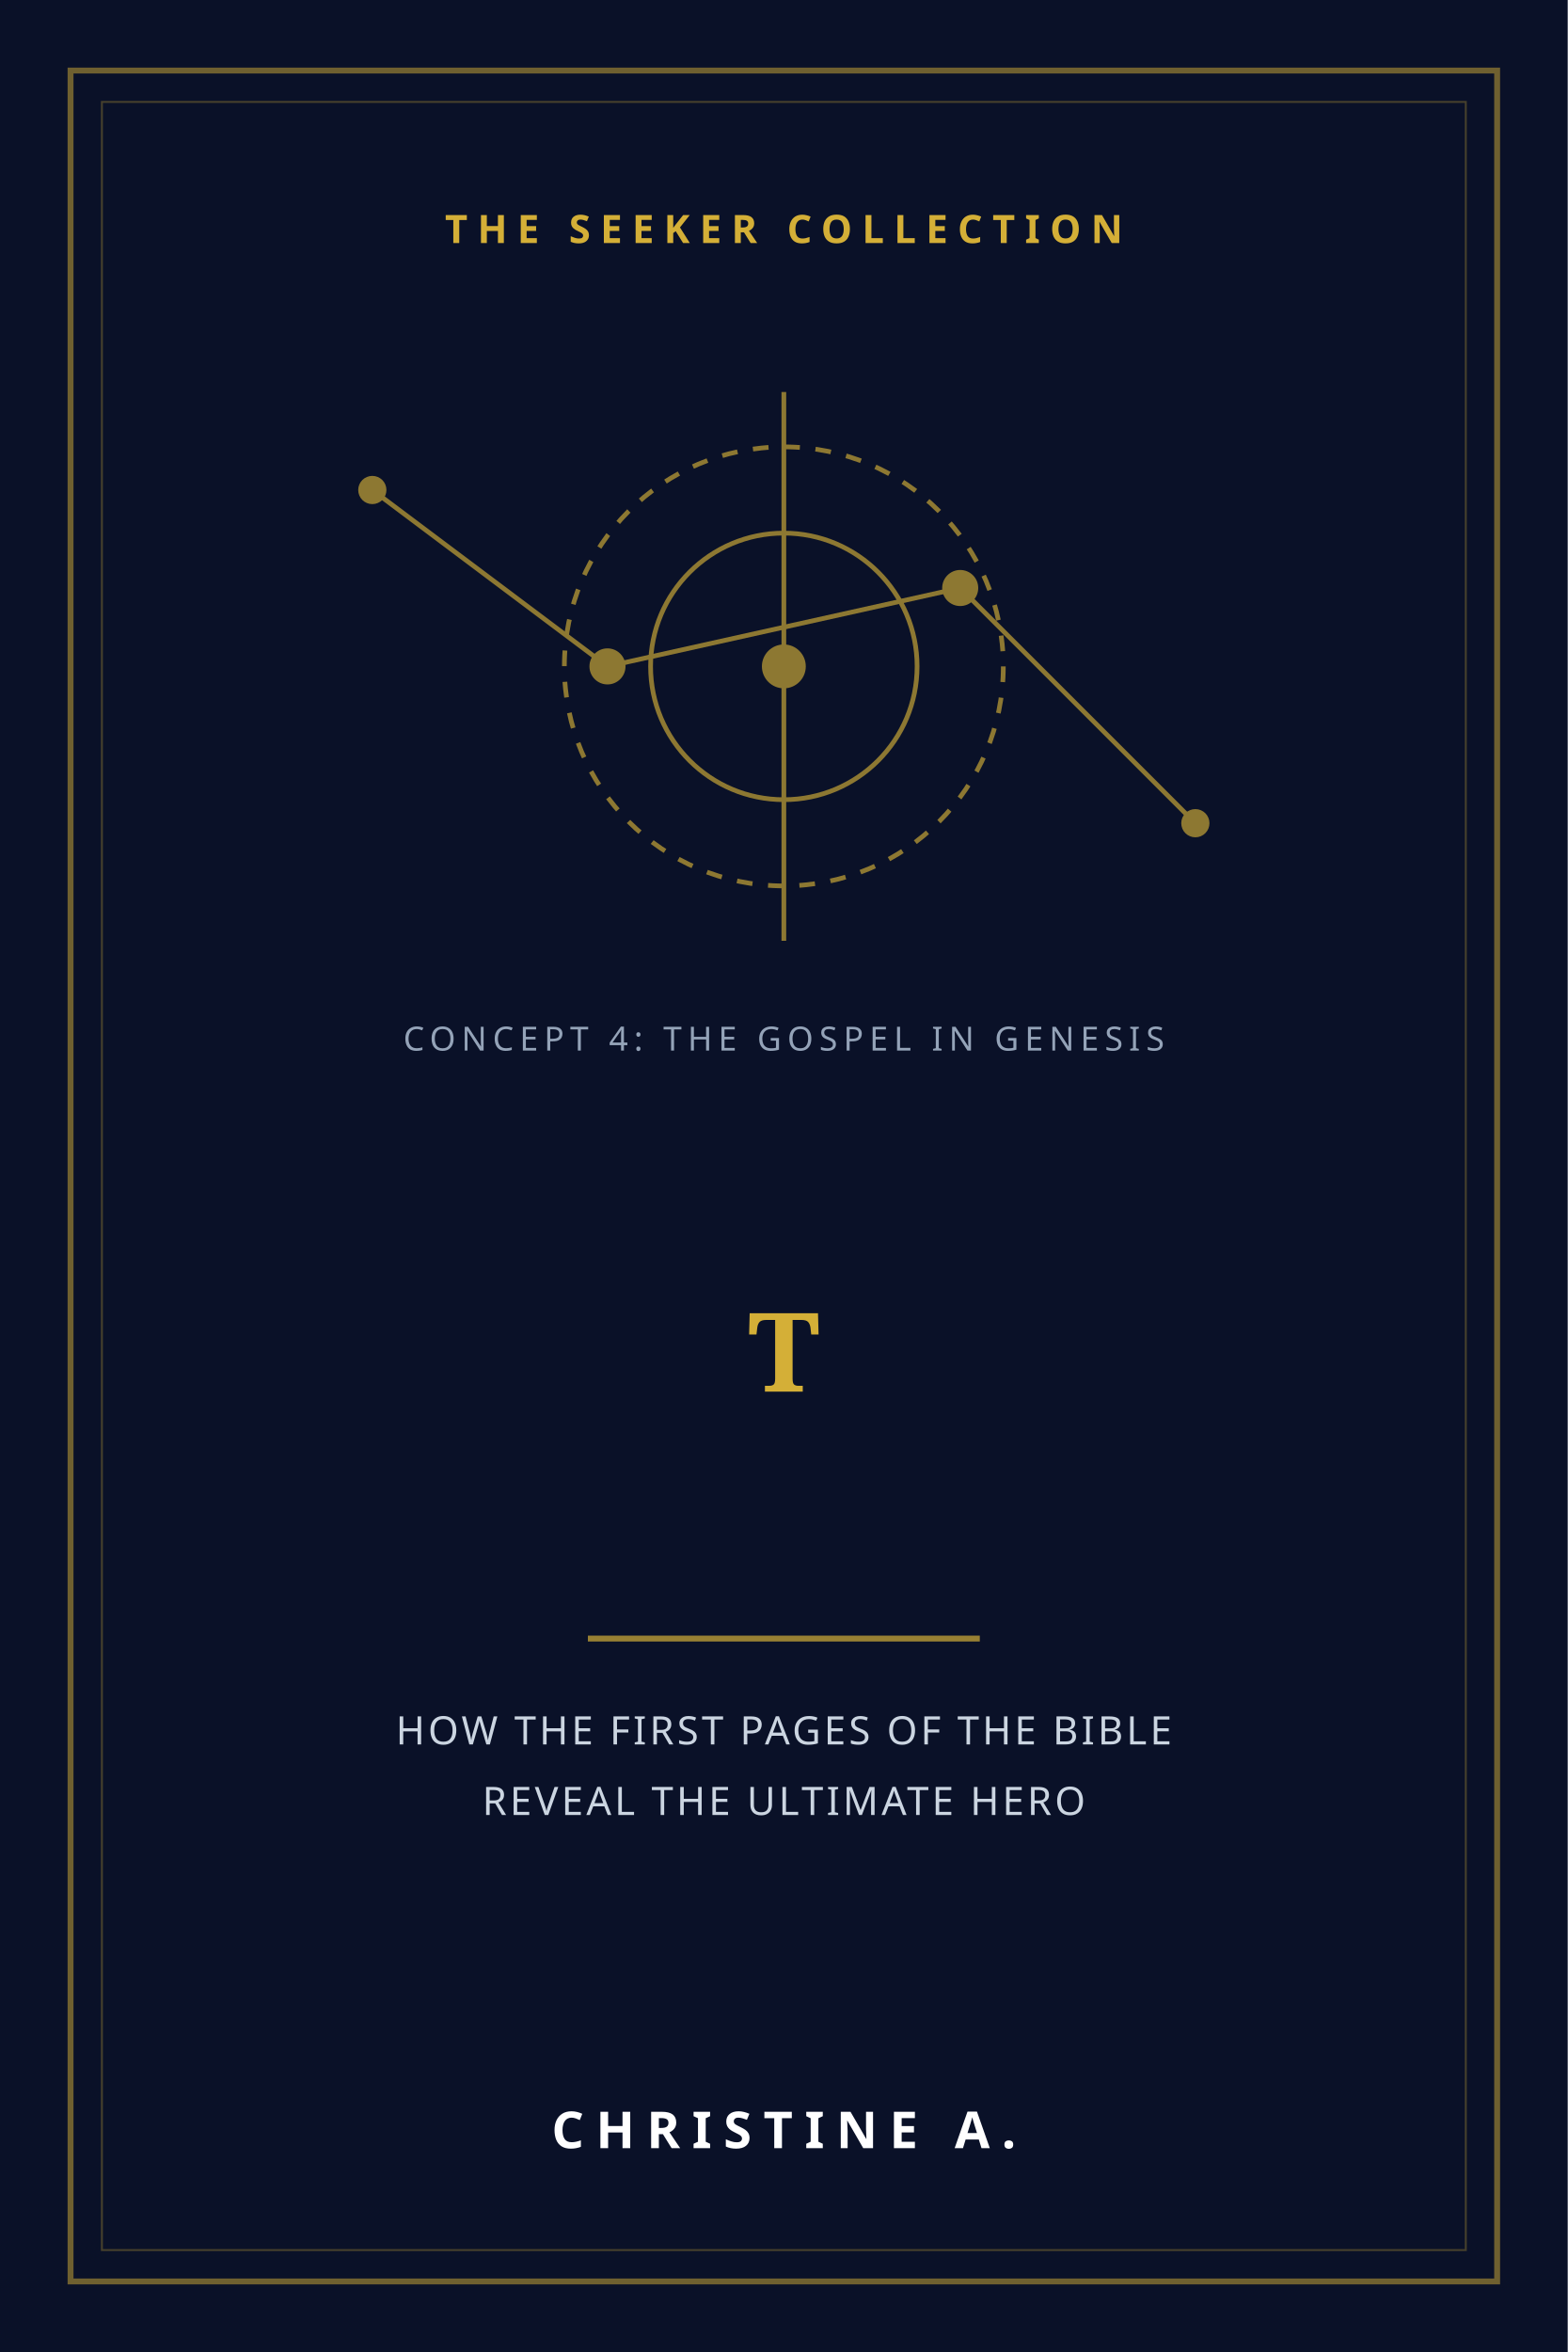
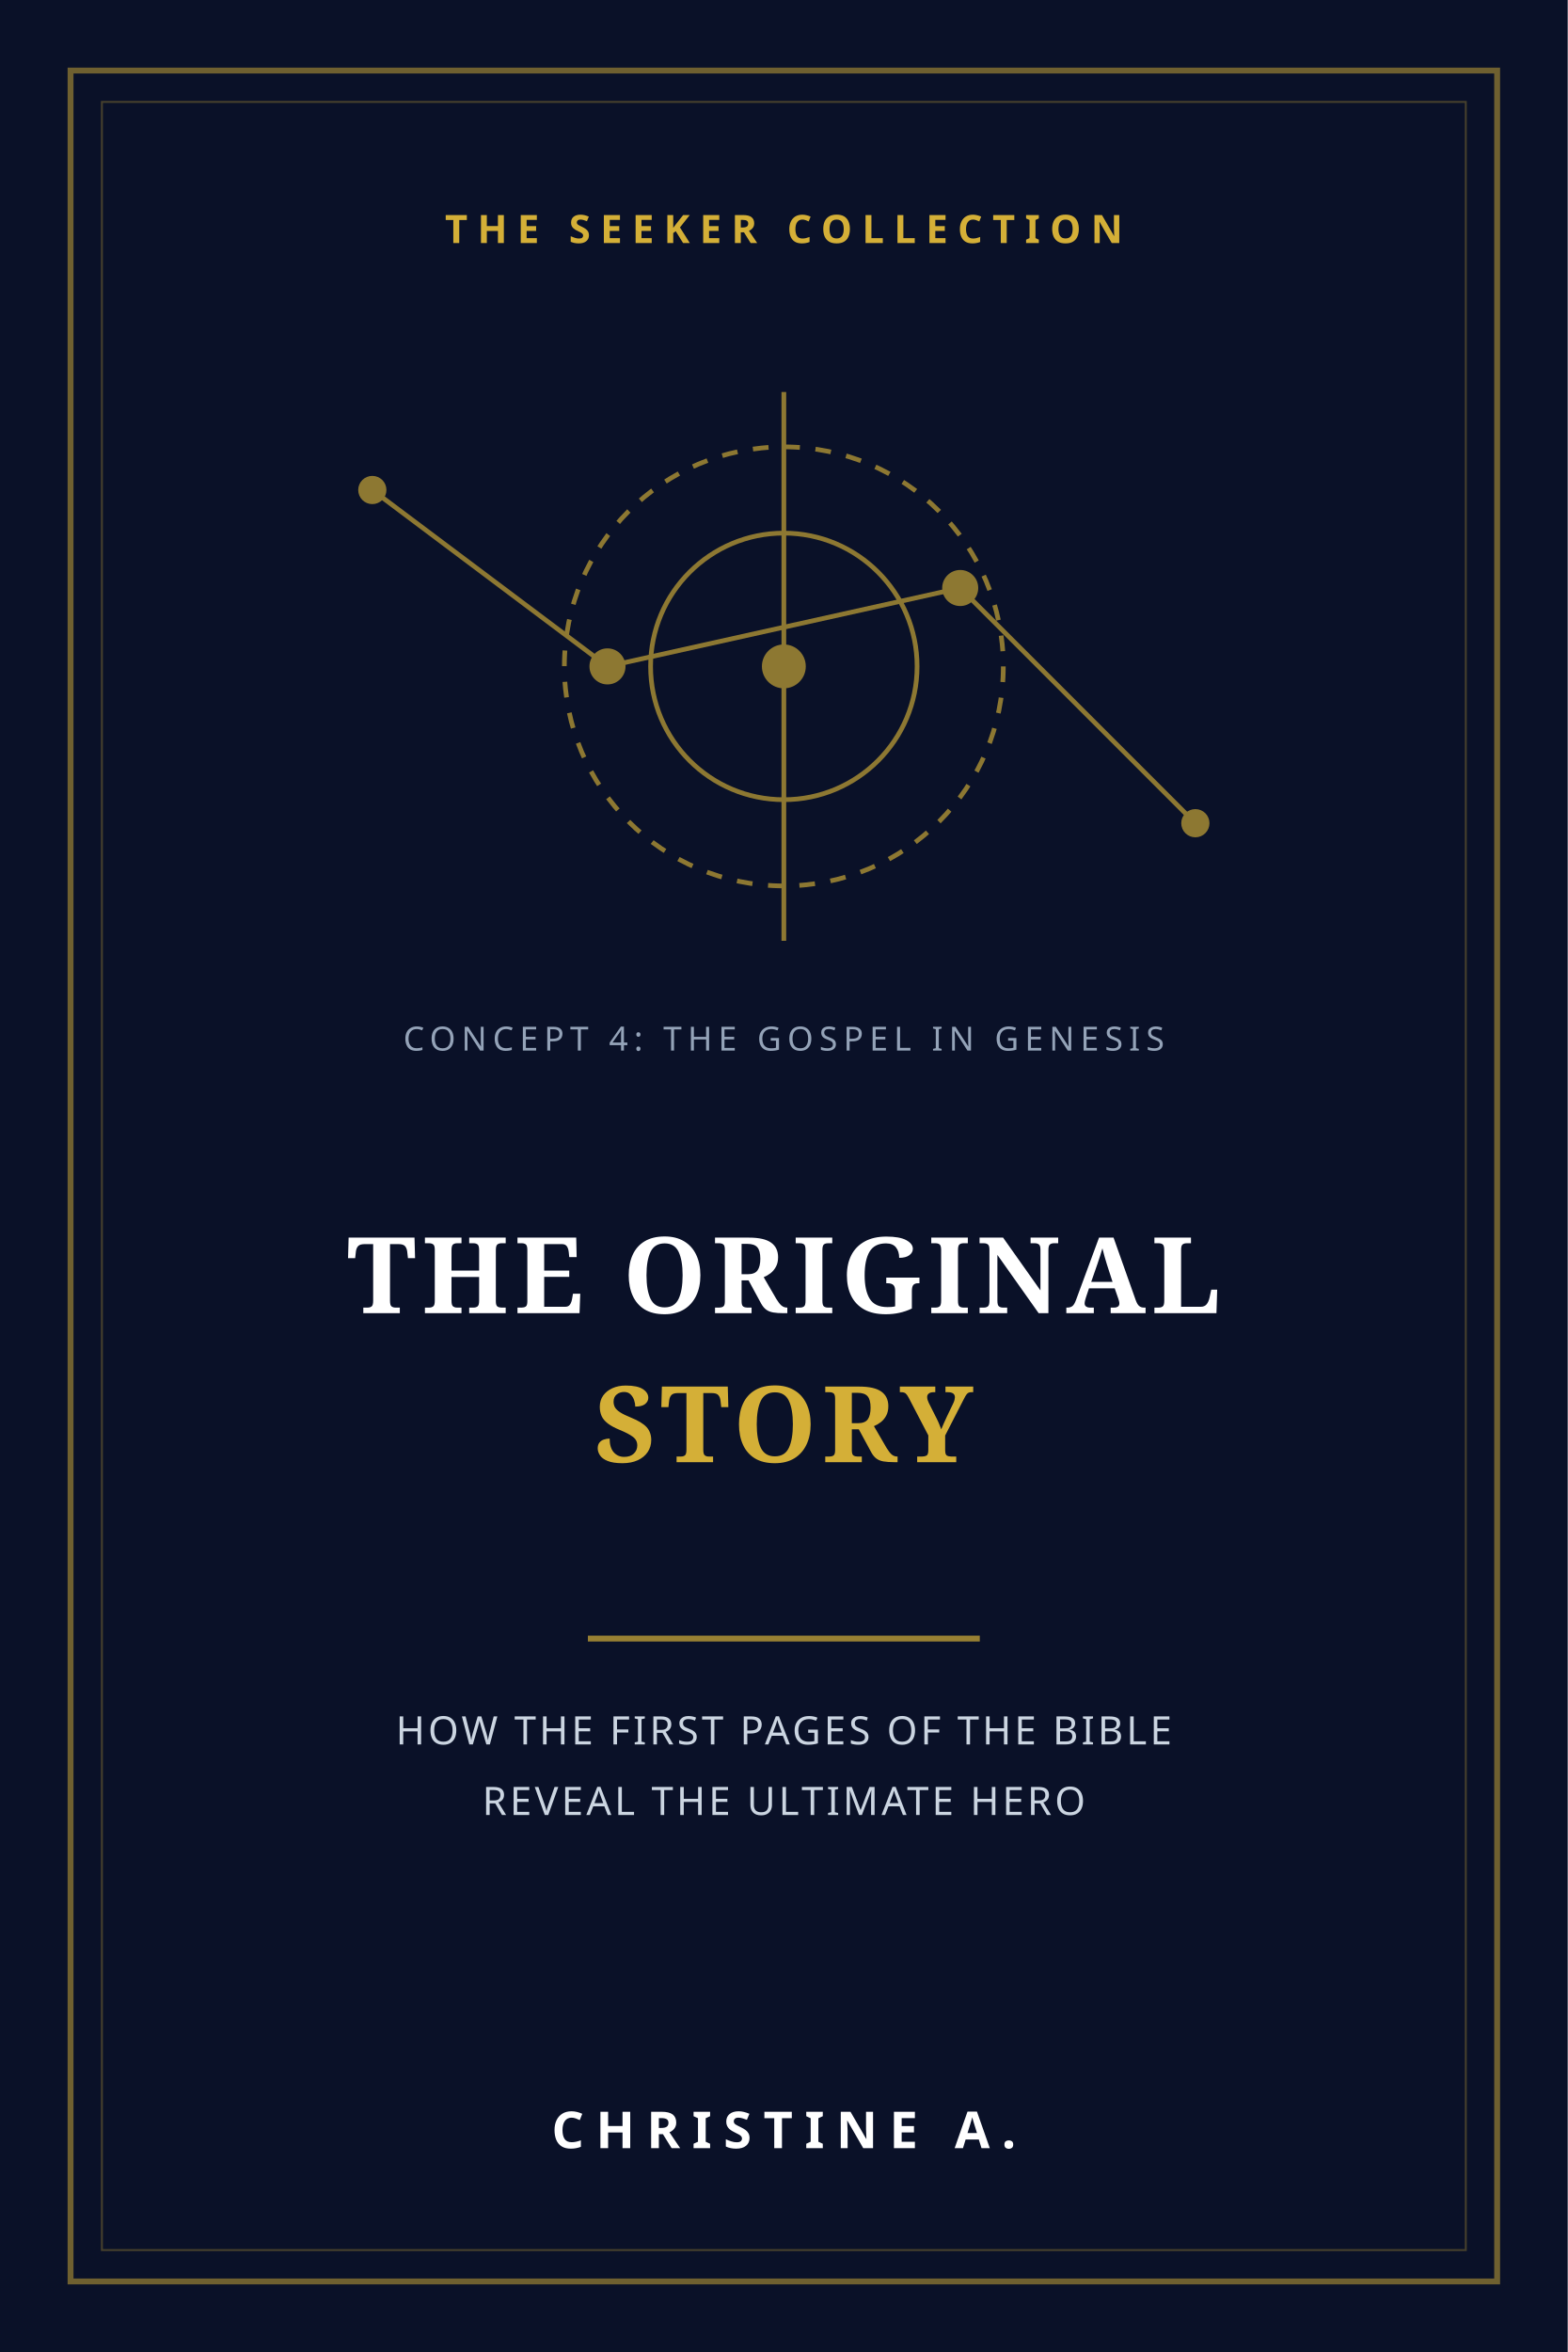
<svg xmlns="http://www.w3.org/2000/svg" viewBox="0 0 400 600" width="100%" height="100%">
  <rect width="100%" height="100%" fill="#0A1128" />
  <rect x="18" y="18" width="364" height="564" fill="none" stroke="#D4AF37" stroke-width="1.5" opacity="0.5" />
  <rect x="26" y="26" width="348" height="548" fill="none" stroke="#D4AF37" stroke-width="0.5" opacity="0.3" />
  <g stroke="#D4AF37" stroke-width="1.2" opacity="0.65">
    <circle cx="200" cy="170" r="56" fill="none" stroke-dasharray="4 4" />
    <circle cx="200" cy="170" r="34" fill="none" />
    <line x1="95" y1="125" x2="155" y2="170" />
    <line x1="155" y1="170" x2="245" y2="150" />
    <line x1="245" y1="150" x2="305" y2="210" />
    <line x1="200" y1="100" x2="200" y2="240" />
    <circle cx="95" cy="125" r="3" fill="#D4AF37" />
    <circle cx="155" cy="170" r="4" fill="#D4AF37" />
    <circle cx="245" cy="150" r="4" fill="#D4AF37" />
    <circle cx="305" cy="210" r="3" fill="#D4AF37" />
    <circle cx="200" cy="170" r="5" fill="#D4AF37" />
  </g>
  <text x="200" y="62" font-family="'Montserrat', sans-serif" font-size="10" font-weight="bold" fill="#D4AF37" text-anchor="middle" letter-spacing="2.5">THE SEEKER COLLECTION</text>
  <text x="200" y="268" font-family="'Montserrat', sans-serif" font-size="8.5" fill="#94A3B8" text-anchor="middle" letter-spacing="1.5">CONCEPT 4: THE GOSPEL IN GENESIS</text>
-   <text x="200" y="355" font-family="'Playfair Display', Georgia, serif" font-size="28" font-weight="bold" fill="#D4AF37" text-anchor="middle" letter-spacing="1.5">T</text>
+   <text x="200" y="335" font-family="'Playfair Display', Georgia, serif" font-size="27" font-weight="bold" fill="#FFFFFF" text-anchor="middle" letter-spacing="1.5">THE ORIGINAL</text>
+   <text x="200" y="373" font-family="'Playfair Display', Georgia, serif" font-size="27" font-weight="bold" fill="#D4AF37" text-anchor="middle" letter-spacing="1.5">STORY</text>
  <line x1="150" y1="418" x2="250" y2="418" stroke="#D4AF37" stroke-width="1.5" opacity="0.7" />
  <text x="200" y="445" font-family="'Montserrat', sans-serif" font-size="10" fill="#CBD5E1" text-anchor="middle" letter-spacing="0.8">HOW THE FIRST PAGES OF THE BIBLE</text>
  <text x="200" y="463" font-family="'Montserrat', sans-serif" font-size="10" fill="#CBD5E1" text-anchor="middle" letter-spacing="0.8">REVEAL THE ULTIMATE HERO</text>
  <text x="200" y="548" font-family="'Montserrat', sans-serif" font-size="13" font-weight="bold" fill="#FFFFFF" text-anchor="middle" letter-spacing="3">CHRISTINE A.</text>
</svg>
